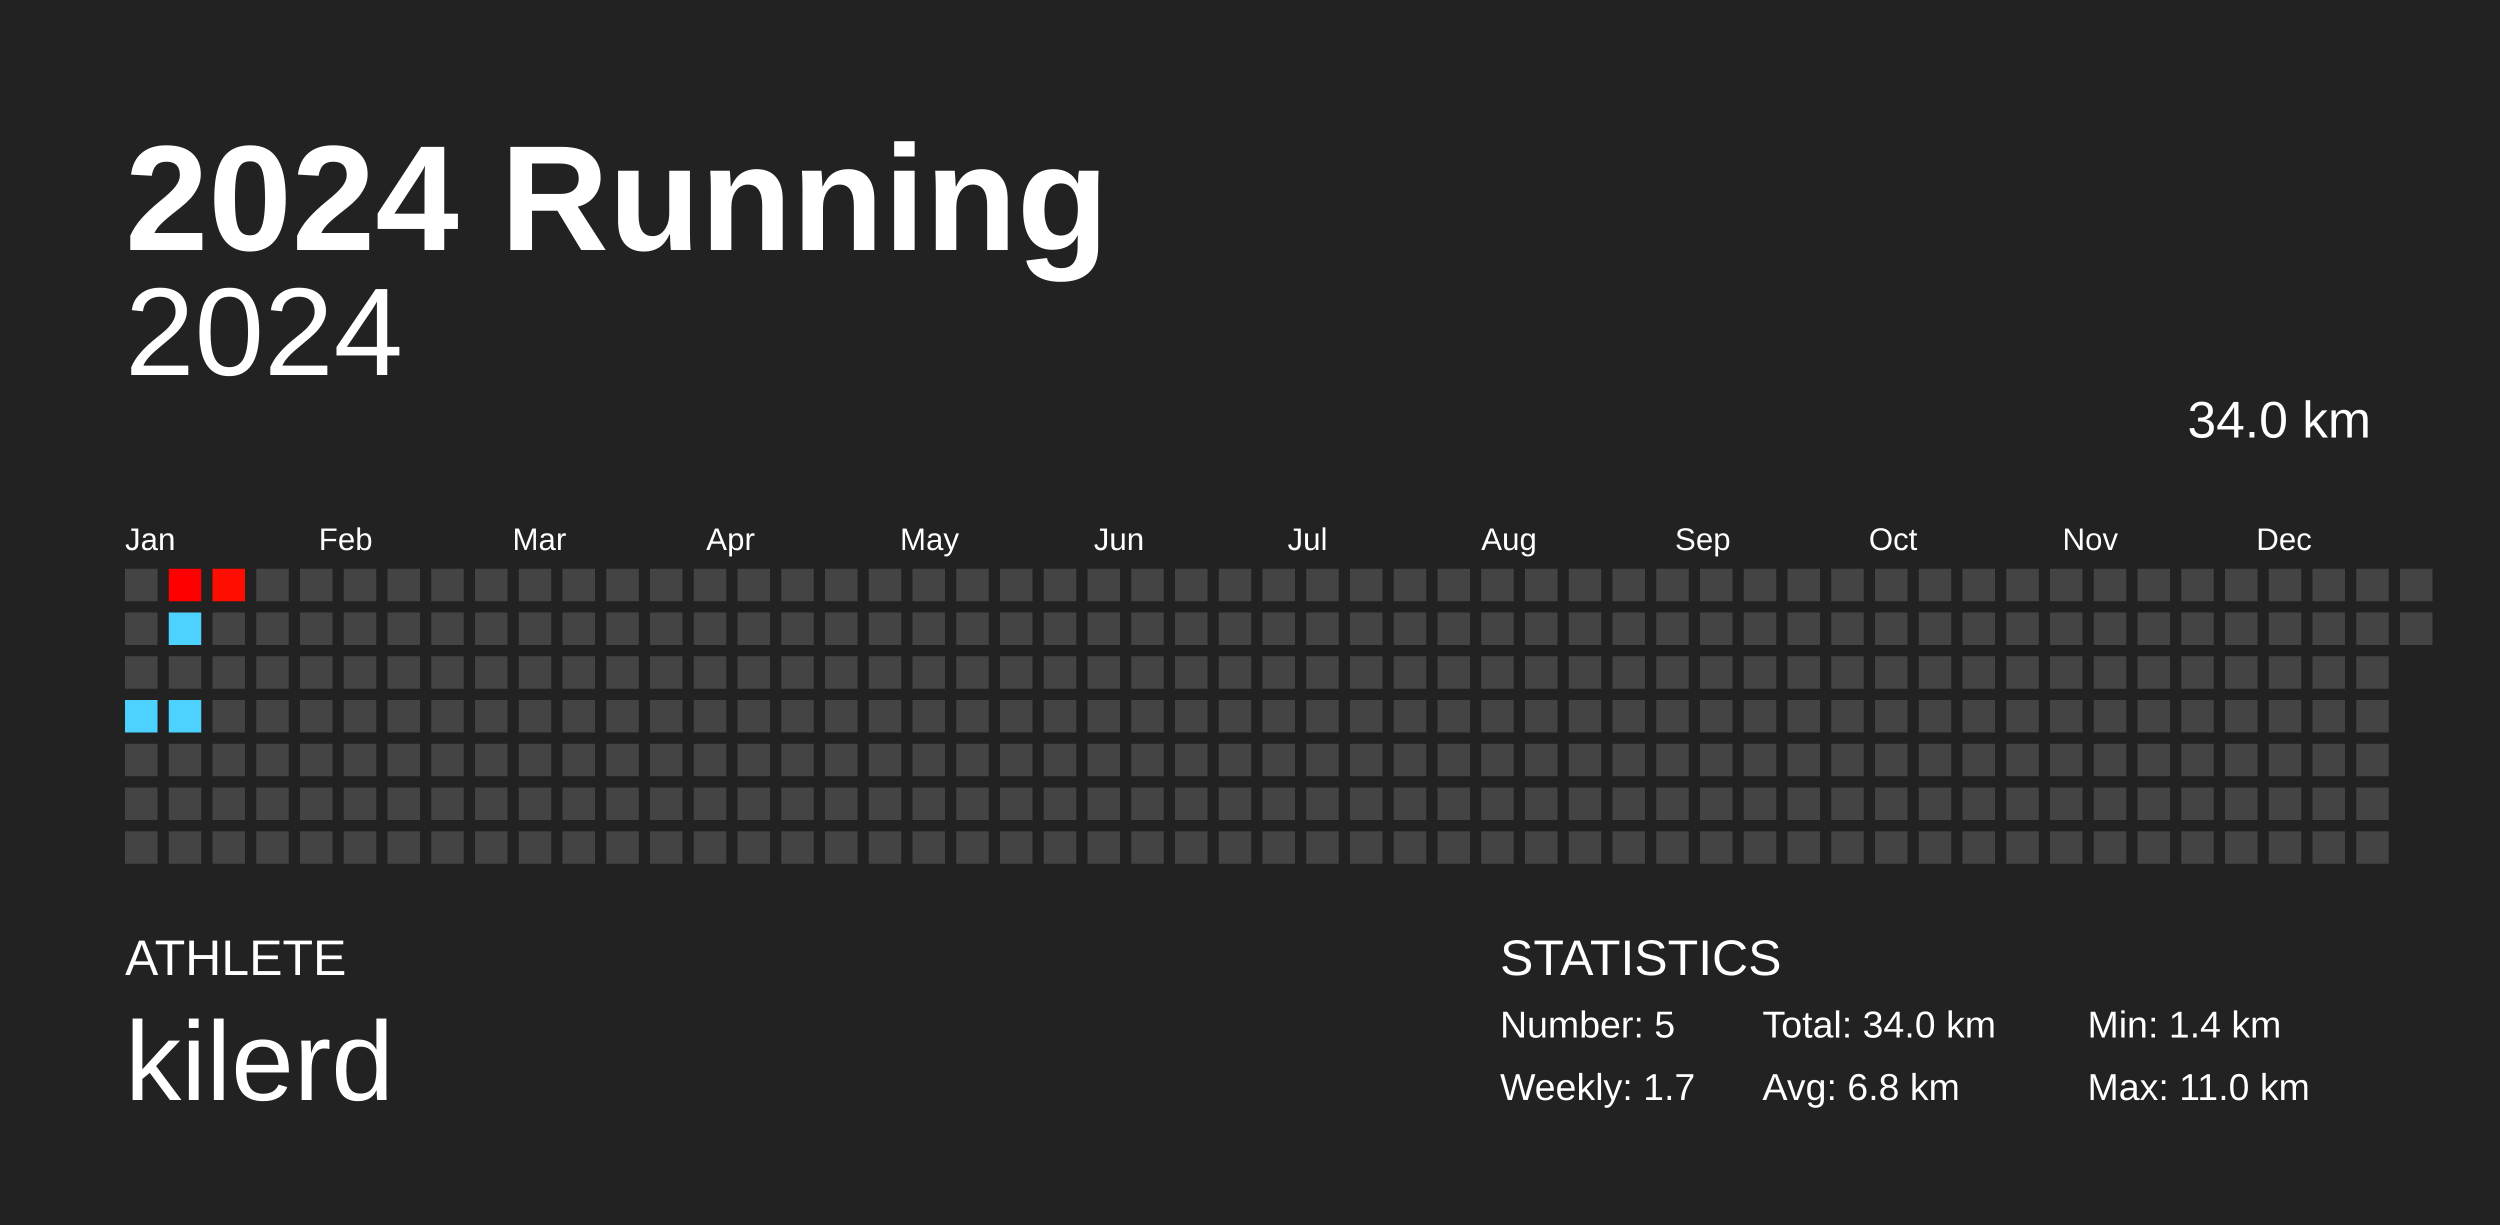
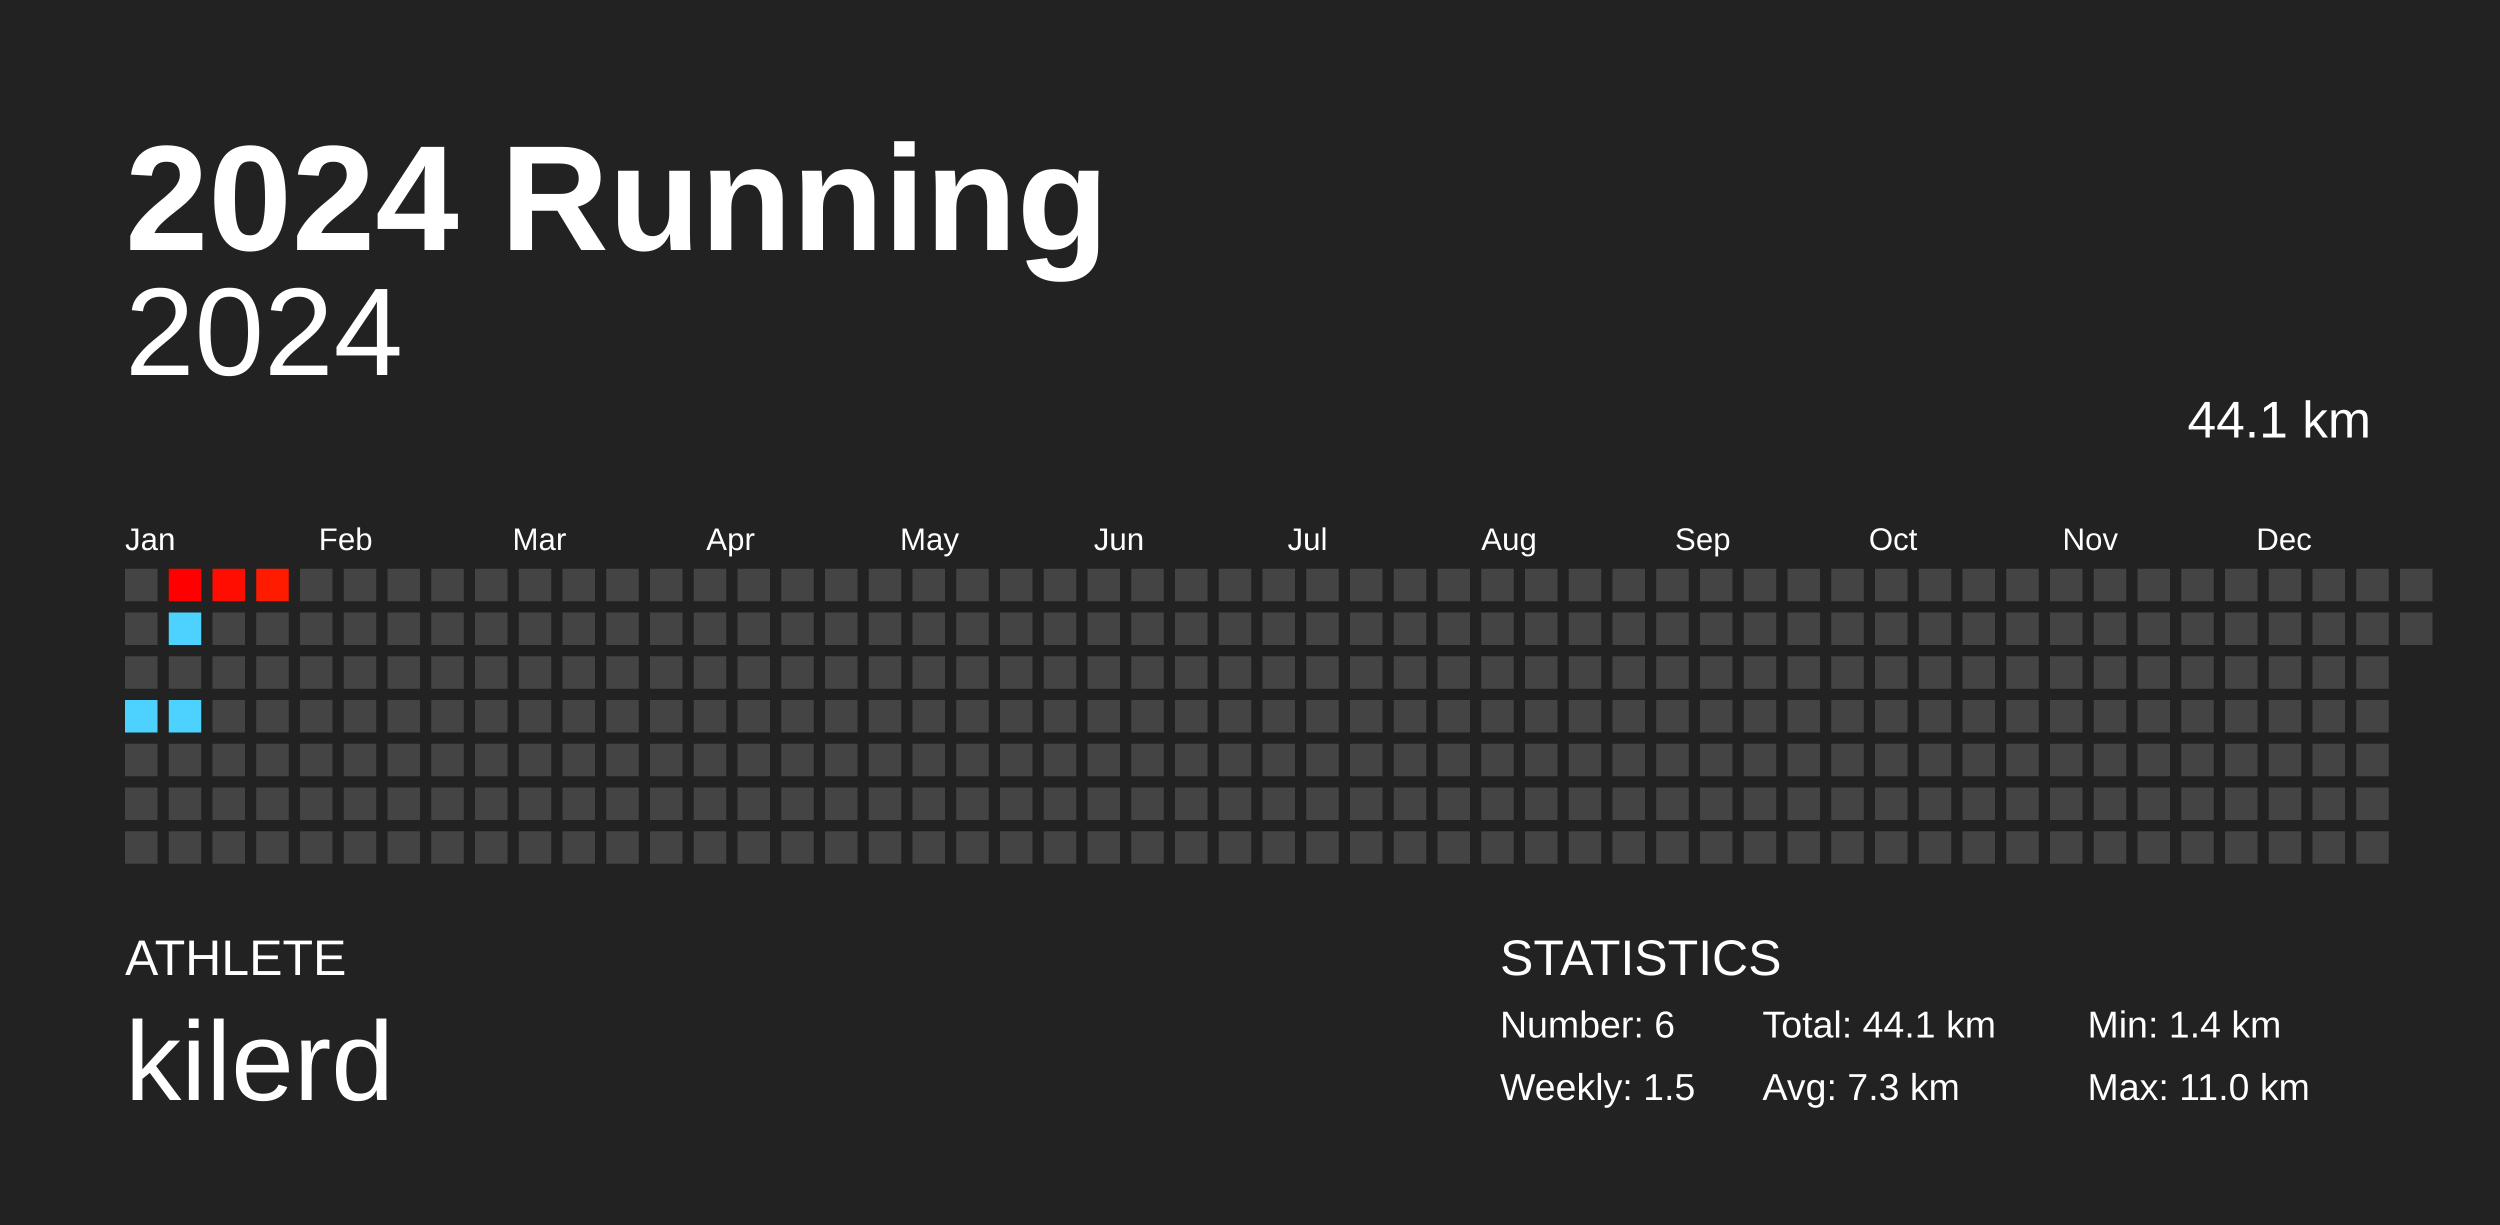
<svg xmlns="http://www.w3.org/2000/svg" baseProfile="full" height="98mm" version="1.1" viewBox="0,0,200,98" width="200mm">
  <defs />
  <rect fill="#222222" height="98" width="200" x="0" y="0" />
  <text fill="#FFFFFF" style="font-size:12px; font-family:Arial; font-weight:bold;" x="10" y="20">2024 Running</text>
  <text fill="#FFFFFF" style="font-size:4px; font-family:Arial" x="10" y="78">ATHLETE</text>
  <text fill="#FFFFFF" style="font-size:9px; font-family:Arial" x="10" y="88">kilerd</text>
  <text fill="#FFFFFF" style="font-size:4px; font-family:Arial" x="120" y="78">STATISTICS</text>
-   <text fill="#FFFFFF" style="font-size:3px; font-family:Arial" x="120" y="83">Number: 5</text>
-   <text fill="#FFFFFF" style="font-size:3px; font-family:Arial" x="120" y="88">Weekly: 1.7</text>
-   <text fill="#FFFFFF" style="font-size:3px; font-family:Arial" x="141" y="83">Total: 34.0 km</text>
-   <text fill="#FFFFFF" style="font-size:3px; font-family:Arial" x="141" y="88">Avg: 6.8 km</text>
+   <text fill="#FFFFFF" style="font-size:3px; font-family:Arial" x="120" y="83">Number: 6</text>
+   <text fill="#FFFFFF" style="font-size:3px; font-family:Arial" x="120" y="88">Weekly: 1.5</text>
+   <text fill="#FFFFFF" style="font-size:3px; font-family:Arial" x="141" y="83">Total: 44.1 km</text>
+   <text fill="#FFFFFF" style="font-size:3px; font-family:Arial" x="141" y="88">Avg: 7.3 km</text>
  <text fill="#FFFFFF" style="font-size:3px; font-family:Arial" x="167" y="83">Min: 1.4 km</text>
  <text fill="#FFFFFF" style="font-size:3px; font-family:Arial" x="167" y="88">Max: 11.0 km</text>
  <text alignment-baseline="hanging" fill="#FFFFFF" style="font-size:10.0px; font-family:Arial;" x="10" y="30">2024</text>
-   <text alignment-baseline="hanging" fill="#FFFFFF" style="font-size:4.125px; font-family:Arial;" x="175" y="35">34.0 km</text>
+   <text alignment-baseline="hanging" fill="#FFFFFF" style="font-size:4.125px; font-family:Arial;" x="175" y="35">44.1 km</text>
  <text fill="#FFFFFF" style="font-size:2.5px; font-family:Arial" x="10.0" y="44">Jan</text>
  <text fill="#FFFFFF" style="font-size:2.5px; font-family:Arial" x="25.5" y="44">Feb</text>
  <text fill="#FFFFFF" style="font-size:2.5px; font-family:Arial" x="41.0" y="44">Mar</text>
  <text fill="#FFFFFF" style="font-size:2.5px; font-family:Arial" x="56.5" y="44">Apr</text>
  <text fill="#FFFFFF" style="font-size:2.5px; font-family:Arial" x="72.0" y="44">May</text>
  <text fill="#FFFFFF" style="font-size:2.5px; font-family:Arial" x="87.5" y="44">Jun</text>
  <text fill="#FFFFFF" style="font-size:2.5px; font-family:Arial" x="103.0" y="44">Jul</text>
  <text fill="#FFFFFF" style="font-size:2.5px; font-family:Arial" x="118.5" y="44">Aug</text>
  <text fill="#FFFFFF" style="font-size:2.5px; font-family:Arial" x="134.0" y="44">Sep</text>
  <text fill="#FFFFFF" style="font-size:2.5px; font-family:Arial" x="149.5" y="44">Oct</text>
  <text fill="#FFFFFF" style="font-size:2.5px; font-family:Arial" x="165.0" y="44">Nov</text>
  <text fill="#FFFFFF" style="font-size:2.5px; font-family:Arial" x="180.5" y="44">Dec</text>
  <rect fill="#444444" height="2.6" width="2.6" x="10.0" y="45.5" />
  <rect fill="#444444" height="2.6" width="2.6" x="10.0" y="49.0" />
  <rect fill="#444444" height="2.6" width="2.6" x="10.0" y="52.5" />
  <rect fill="#4dd2ff" height="2.6" width="2.6" x="10.0" y="56.0" />
  <rect fill="#444444" height="2.6" width="2.6" x="10.0" y="59.5" />
  <rect fill="#444444" height="2.6" width="2.6" x="10.0" y="63.0" />
  <rect fill="#444444" height="2.6" width="2.6" x="10.0" y="66.5" />
  <rect fill="#ff0000" height="2.6" width="2.6" x="13.5" y="45.5" />
  <rect fill="#4dd2ff" height="2.6" width="2.6" x="13.5" y="49.0" />
  <rect fill="#444444" height="2.6" width="2.6" x="13.5" y="52.5" />
  <rect fill="#4dd2ff" height="2.6" width="2.6" x="13.5" y="56.0" />
  <rect fill="#444444" height="2.6" width="2.6" x="13.5" y="59.5" />
  <rect fill="#444444" height="2.6" width="2.6" x="13.5" y="63.0" />
  <rect fill="#444444" height="2.6" width="2.6" x="13.5" y="66.5" />
  <rect fill="#ff0d00" height="2.6" width="2.6" x="17.0" y="45.5" />
  <rect fill="#444444" height="2.6" width="2.6" x="17.0" y="49.0" />
  <rect fill="#444444" height="2.6" width="2.6" x="17.0" y="52.5" />
  <rect fill="#444444" height="2.6" width="2.6" x="17.0" y="56.0" />
  <rect fill="#444444" height="2.6" width="2.6" x="17.0" y="59.5" />
  <rect fill="#444444" height="2.6" width="2.6" x="17.0" y="63.0" />
  <rect fill="#444444" height="2.6" width="2.6" x="17.0" y="66.5" />
-   <rect fill="#444444" height="2.6" width="2.6" x="20.5" y="45.5" />
+   <rect fill="#ff1b00" height="2.6" width="2.6" x="20.5" y="45.5" />
  <rect fill="#444444" height="2.6" width="2.6" x="20.5" y="49.0" />
  <rect fill="#444444" height="2.6" width="2.6" x="20.5" y="52.5" />
  <rect fill="#444444" height="2.6" width="2.6" x="20.5" y="56.0" />
  <rect fill="#444444" height="2.6" width="2.6" x="20.5" y="59.5" />
  <rect fill="#444444" height="2.6" width="2.6" x="20.5" y="63.0" />
  <rect fill="#444444" height="2.6" width="2.6" x="20.5" y="66.5" />
  <rect fill="#444444" height="2.6" width="2.6" x="24.0" y="45.5" />
  <rect fill="#444444" height="2.6" width="2.6" x="24.0" y="49.0" />
  <rect fill="#444444" height="2.6" width="2.6" x="24.0" y="52.5" />
  <rect fill="#444444" height="2.6" width="2.6" x="24.0" y="56.0" />
  <rect fill="#444444" height="2.6" width="2.6" x="24.0" y="59.5" />
  <rect fill="#444444" height="2.6" width="2.6" x="24.0" y="63.0" />
  <rect fill="#444444" height="2.6" width="2.6" x="24.0" y="66.5" />
  <rect fill="#444444" height="2.6" width="2.6" x="27.5" y="45.5" />
  <rect fill="#444444" height="2.6" width="2.6" x="27.5" y="49.0" />
  <rect fill="#444444" height="2.6" width="2.6" x="27.5" y="52.5" />
  <rect fill="#444444" height="2.6" width="2.6" x="27.5" y="56.0" />
  <rect fill="#444444" height="2.6" width="2.6" x="27.5" y="59.5" />
  <rect fill="#444444" height="2.6" width="2.6" x="27.5" y="63.0" />
  <rect fill="#444444" height="2.6" width="2.6" x="27.5" y="66.5" />
  <rect fill="#444444" height="2.6" width="2.6" x="31.0" y="45.5" />
  <rect fill="#444444" height="2.6" width="2.6" x="31.0" y="49.0" />
  <rect fill="#444444" height="2.6" width="2.6" x="31.0" y="52.5" />
  <rect fill="#444444" height="2.6" width="2.6" x="31.0" y="56.0" />
  <rect fill="#444444" height="2.6" width="2.6" x="31.0" y="59.5" />
  <rect fill="#444444" height="2.6" width="2.6" x="31.0" y="63.0" />
  <rect fill="#444444" height="2.6" width="2.6" x="31.0" y="66.5" />
  <rect fill="#444444" height="2.6" width="2.6" x="34.5" y="45.5" />
  <rect fill="#444444" height="2.6" width="2.6" x="34.5" y="49.0" />
  <rect fill="#444444" height="2.6" width="2.6" x="34.5" y="52.5" />
  <rect fill="#444444" height="2.6" width="2.6" x="34.5" y="56.0" />
  <rect fill="#444444" height="2.6" width="2.6" x="34.5" y="59.5" />
  <rect fill="#444444" height="2.6" width="2.6" x="34.5" y="63.0" />
  <rect fill="#444444" height="2.6" width="2.6" x="34.5" y="66.5" />
  <rect fill="#444444" height="2.6" width="2.6" x="38.0" y="45.5" />
  <rect fill="#444444" height="2.6" width="2.6" x="38.0" y="49.0" />
  <rect fill="#444444" height="2.6" width="2.6" x="38.0" y="52.5" />
  <rect fill="#444444" height="2.6" width="2.6" x="38.0" y="56.0" />
  <rect fill="#444444" height="2.6" width="2.6" x="38.0" y="59.5" />
  <rect fill="#444444" height="2.6" width="2.6" x="38.0" y="63.0" />
  <rect fill="#444444" height="2.6" width="2.6" x="38.0" y="66.5" />
  <rect fill="#444444" height="2.6" width="2.6" x="41.5" y="45.5" />
  <rect fill="#444444" height="2.6" width="2.6" x="41.5" y="49.0" />
  <rect fill="#444444" height="2.6" width="2.6" x="41.5" y="52.5" />
  <rect fill="#444444" height="2.6" width="2.6" x="41.5" y="56.0" />
  <rect fill="#444444" height="2.6" width="2.6" x="41.5" y="59.5" />
  <rect fill="#444444" height="2.6" width="2.6" x="41.5" y="63.0" />
  <rect fill="#444444" height="2.6" width="2.6" x="41.5" y="66.5" />
  <rect fill="#444444" height="2.6" width="2.6" x="45.0" y="45.5" />
  <rect fill="#444444" height="2.6" width="2.6" x="45.0" y="49.0" />
  <rect fill="#444444" height="2.6" width="2.6" x="45.0" y="52.5" />
  <rect fill="#444444" height="2.6" width="2.6" x="45.0" y="56.0" />
  <rect fill="#444444" height="2.6" width="2.6" x="45.0" y="59.5" />
  <rect fill="#444444" height="2.6" width="2.6" x="45.0" y="63.0" />
  <rect fill="#444444" height="2.6" width="2.6" x="45.0" y="66.5" />
  <rect fill="#444444" height="2.6" width="2.6" x="48.5" y="45.5" />
  <rect fill="#444444" height="2.6" width="2.6" x="48.5" y="49.0" />
  <rect fill="#444444" height="2.6" width="2.6" x="48.5" y="52.5" />
  <rect fill="#444444" height="2.6" width="2.6" x="48.5" y="56.0" />
  <rect fill="#444444" height="2.6" width="2.6" x="48.5" y="59.5" />
  <rect fill="#444444" height="2.6" width="2.6" x="48.5" y="63.0" />
  <rect fill="#444444" height="2.6" width="2.6" x="48.5" y="66.5" />
  <rect fill="#444444" height="2.6" width="2.6" x="52.0" y="45.5" />
  <rect fill="#444444" height="2.6" width="2.6" x="52.0" y="49.0" />
  <rect fill="#444444" height="2.6" width="2.6" x="52.0" y="52.5" />
  <rect fill="#444444" height="2.6" width="2.6" x="52.0" y="56.0" />
  <rect fill="#444444" height="2.6" width="2.6" x="52.0" y="59.5" />
  <rect fill="#444444" height="2.6" width="2.6" x="52.0" y="63.0" />
  <rect fill="#444444" height="2.6" width="2.6" x="52.0" y="66.5" />
  <rect fill="#444444" height="2.6" width="2.6" x="55.5" y="45.5" />
  <rect fill="#444444" height="2.6" width="2.6" x="55.5" y="49.0" />
  <rect fill="#444444" height="2.6" width="2.6" x="55.5" y="52.5" />
  <rect fill="#444444" height="2.6" width="2.6" x="55.5" y="56.0" />
  <rect fill="#444444" height="2.6" width="2.6" x="55.5" y="59.5" />
  <rect fill="#444444" height="2.6" width="2.6" x="55.5" y="63.0" />
  <rect fill="#444444" height="2.6" width="2.6" x="55.5" y="66.5" />
  <rect fill="#444444" height="2.6" width="2.6" x="59.0" y="45.5" />
  <rect fill="#444444" height="2.6" width="2.6" x="59.0" y="49.0" />
  <rect fill="#444444" height="2.6" width="2.6" x="59.0" y="52.5" />
  <rect fill="#444444" height="2.6" width="2.6" x="59.0" y="56.0" />
  <rect fill="#444444" height="2.6" width="2.6" x="59.0" y="59.5" />
  <rect fill="#444444" height="2.6" width="2.6" x="59.0" y="63.0" />
  <rect fill="#444444" height="2.6" width="2.6" x="59.0" y="66.5" />
  <rect fill="#444444" height="2.6" width="2.6" x="62.5" y="45.5" />
  <rect fill="#444444" height="2.6" width="2.6" x="62.5" y="49.0" />
  <rect fill="#444444" height="2.6" width="2.6" x="62.5" y="52.5" />
  <rect fill="#444444" height="2.6" width="2.6" x="62.5" y="56.0" />
  <rect fill="#444444" height="2.6" width="2.6" x="62.5" y="59.5" />
  <rect fill="#444444" height="2.6" width="2.6" x="62.5" y="63.0" />
  <rect fill="#444444" height="2.6" width="2.6" x="62.5" y="66.5" />
  <rect fill="#444444" height="2.6" width="2.6" x="66.0" y="45.5" />
  <rect fill="#444444" height="2.6" width="2.6" x="66.0" y="49.0" />
  <rect fill="#444444" height="2.6" width="2.6" x="66.0" y="52.5" />
  <rect fill="#444444" height="2.6" width="2.6" x="66.0" y="56.0" />
  <rect fill="#444444" height="2.6" width="2.6" x="66.0" y="59.5" />
  <rect fill="#444444" height="2.6" width="2.6" x="66.0" y="63.0" />
  <rect fill="#444444" height="2.6" width="2.6" x="66.0" y="66.5" />
  <rect fill="#444444" height="2.6" width="2.6" x="69.5" y="45.5" />
  <rect fill="#444444" height="2.6" width="2.6" x="69.5" y="49.0" />
  <rect fill="#444444" height="2.6" width="2.6" x="69.5" y="52.5" />
  <rect fill="#444444" height="2.6" width="2.6" x="69.5" y="56.0" />
  <rect fill="#444444" height="2.6" width="2.6" x="69.5" y="59.5" />
  <rect fill="#444444" height="2.6" width="2.6" x="69.5" y="63.0" />
  <rect fill="#444444" height="2.6" width="2.6" x="69.5" y="66.5" />
  <rect fill="#444444" height="2.6" width="2.6" x="73.0" y="45.5" />
  <rect fill="#444444" height="2.6" width="2.6" x="73.0" y="49.0" />
  <rect fill="#444444" height="2.6" width="2.6" x="73.0" y="52.5" />
  <rect fill="#444444" height="2.6" width="2.6" x="73.0" y="56.0" />
  <rect fill="#444444" height="2.6" width="2.6" x="73.0" y="59.5" />
  <rect fill="#444444" height="2.6" width="2.6" x="73.0" y="63.0" />
  <rect fill="#444444" height="2.6" width="2.6" x="73.0" y="66.5" />
  <rect fill="#444444" height="2.6" width="2.6" x="76.5" y="45.5" />
  <rect fill="#444444" height="2.6" width="2.6" x="76.5" y="49.0" />
  <rect fill="#444444" height="2.6" width="2.6" x="76.5" y="52.5" />
  <rect fill="#444444" height="2.6" width="2.6" x="76.5" y="56.0" />
  <rect fill="#444444" height="2.6" width="2.6" x="76.5" y="59.5" />
  <rect fill="#444444" height="2.6" width="2.6" x="76.5" y="63.0" />
  <rect fill="#444444" height="2.6" width="2.6" x="76.5" y="66.5" />
  <rect fill="#444444" height="2.6" width="2.6" x="80.0" y="45.5" />
  <rect fill="#444444" height="2.6" width="2.6" x="80.0" y="49.0" />
  <rect fill="#444444" height="2.6" width="2.6" x="80.0" y="52.5" />
  <rect fill="#444444" height="2.6" width="2.6" x="80.0" y="56.0" />
  <rect fill="#444444" height="2.6" width="2.6" x="80.0" y="59.5" />
  <rect fill="#444444" height="2.6" width="2.6" x="80.0" y="63.0" />
  <rect fill="#444444" height="2.6" width="2.6" x="80.0" y="66.5" />
  <rect fill="#444444" height="2.6" width="2.6" x="83.5" y="45.5" />
  <rect fill="#444444" height="2.6" width="2.6" x="83.5" y="49.0" />
  <rect fill="#444444" height="2.6" width="2.6" x="83.5" y="52.5" />
  <rect fill="#444444" height="2.6" width="2.6" x="83.5" y="56.0" />
  <rect fill="#444444" height="2.6" width="2.6" x="83.5" y="59.5" />
  <rect fill="#444444" height="2.6" width="2.6" x="83.5" y="63.0" />
  <rect fill="#444444" height="2.6" width="2.6" x="83.5" y="66.5" />
  <rect fill="#444444" height="2.6" width="2.6" x="87.0" y="45.5" />
  <rect fill="#444444" height="2.6" width="2.6" x="87.0" y="49.0" />
  <rect fill="#444444" height="2.6" width="2.6" x="87.0" y="52.5" />
  <rect fill="#444444" height="2.6" width="2.6" x="87.0" y="56.0" />
  <rect fill="#444444" height="2.6" width="2.6" x="87.0" y="59.5" />
  <rect fill="#444444" height="2.6" width="2.6" x="87.0" y="63.0" />
  <rect fill="#444444" height="2.6" width="2.6" x="87.0" y="66.5" />
  <rect fill="#444444" height="2.6" width="2.6" x="90.5" y="45.5" />
  <rect fill="#444444" height="2.6" width="2.6" x="90.5" y="49.0" />
  <rect fill="#444444" height="2.6" width="2.6" x="90.5" y="52.5" />
  <rect fill="#444444" height="2.6" width="2.6" x="90.5" y="56.0" />
  <rect fill="#444444" height="2.6" width="2.6" x="90.5" y="59.5" />
  <rect fill="#444444" height="2.6" width="2.6" x="90.5" y="63.0" />
  <rect fill="#444444" height="2.6" width="2.6" x="90.5" y="66.5" />
  <rect fill="#444444" height="2.6" width="2.6" x="94.0" y="45.5" />
  <rect fill="#444444" height="2.6" width="2.6" x="94.0" y="49.0" />
  <rect fill="#444444" height="2.6" width="2.6" x="94.0" y="52.5" />
  <rect fill="#444444" height="2.6" width="2.6" x="94.0" y="56.0" />
  <rect fill="#444444" height="2.6" width="2.6" x="94.0" y="59.5" />
  <rect fill="#444444" height="2.6" width="2.6" x="94.0" y="63.0" />
  <rect fill="#444444" height="2.6" width="2.6" x="94.0" y="66.5" />
  <rect fill="#444444" height="2.6" width="2.6" x="97.5" y="45.5" />
  <rect fill="#444444" height="2.6" width="2.6" x="97.5" y="49.0" />
  <rect fill="#444444" height="2.6" width="2.6" x="97.5" y="52.5" />
  <rect fill="#444444" height="2.6" width="2.6" x="97.5" y="56.0" />
  <rect fill="#444444" height="2.6" width="2.6" x="97.5" y="59.5" />
  <rect fill="#444444" height="2.6" width="2.6" x="97.5" y="63.0" />
  <rect fill="#444444" height="2.6" width="2.6" x="97.5" y="66.5" />
  <rect fill="#444444" height="2.6" width="2.6" x="101.0" y="45.5" />
  <rect fill="#444444" height="2.6" width="2.6" x="101.0" y="49.0" />
  <rect fill="#444444" height="2.6" width="2.6" x="101.0" y="52.5" />
  <rect fill="#444444" height="2.6" width="2.6" x="101.0" y="56.0" />
  <rect fill="#444444" height="2.6" width="2.6" x="101.0" y="59.5" />
  <rect fill="#444444" height="2.6" width="2.6" x="101.0" y="63.0" />
  <rect fill="#444444" height="2.6" width="2.6" x="101.0" y="66.5" />
  <rect fill="#444444" height="2.6" width="2.6" x="104.5" y="45.5" />
  <rect fill="#444444" height="2.6" width="2.6" x="104.5" y="49.0" />
  <rect fill="#444444" height="2.6" width="2.6" x="104.5" y="52.5" />
  <rect fill="#444444" height="2.6" width="2.6" x="104.5" y="56.0" />
  <rect fill="#444444" height="2.6" width="2.6" x="104.5" y="59.5" />
  <rect fill="#444444" height="2.6" width="2.6" x="104.5" y="63.0" />
  <rect fill="#444444" height="2.6" width="2.6" x="104.5" y="66.5" />
  <rect fill="#444444" height="2.6" width="2.6" x="108.0" y="45.5" />
  <rect fill="#444444" height="2.6" width="2.6" x="108.0" y="49.0" />
  <rect fill="#444444" height="2.6" width="2.6" x="108.0" y="52.5" />
  <rect fill="#444444" height="2.6" width="2.6" x="108.0" y="56.0" />
  <rect fill="#444444" height="2.6" width="2.6" x="108.0" y="59.5" />
  <rect fill="#444444" height="2.6" width="2.6" x="108.0" y="63.0" />
  <rect fill="#444444" height="2.6" width="2.6" x="108.0" y="66.5" />
  <rect fill="#444444" height="2.6" width="2.6" x="111.5" y="45.5" />
  <rect fill="#444444" height="2.6" width="2.6" x="111.5" y="49.0" />
  <rect fill="#444444" height="2.6" width="2.6" x="111.5" y="52.5" />
  <rect fill="#444444" height="2.6" width="2.6" x="111.5" y="56.0" />
  <rect fill="#444444" height="2.6" width="2.6" x="111.5" y="59.5" />
  <rect fill="#444444" height="2.6" width="2.6" x="111.5" y="63.0" />
  <rect fill="#444444" height="2.6" width="2.6" x="111.5" y="66.5" />
  <rect fill="#444444" height="2.6" width="2.6" x="115.0" y="45.5" />
  <rect fill="#444444" height="2.6" width="2.6" x="115.0" y="49.0" />
  <rect fill="#444444" height="2.6" width="2.6" x="115.0" y="52.5" />
  <rect fill="#444444" height="2.6" width="2.6" x="115.0" y="56.0" />
  <rect fill="#444444" height="2.6" width="2.6" x="115.0" y="59.5" />
  <rect fill="#444444" height="2.6" width="2.6" x="115.0" y="63.0" />
  <rect fill="#444444" height="2.6" width="2.6" x="115.0" y="66.5" />
  <rect fill="#444444" height="2.6" width="2.6" x="118.5" y="45.5" />
  <rect fill="#444444" height="2.6" width="2.6" x="118.5" y="49.0" />
  <rect fill="#444444" height="2.6" width="2.6" x="118.5" y="52.5" />
  <rect fill="#444444" height="2.6" width="2.6" x="118.5" y="56.0" />
  <rect fill="#444444" height="2.6" width="2.6" x="118.5" y="59.5" />
  <rect fill="#444444" height="2.6" width="2.6" x="118.5" y="63.0" />
  <rect fill="#444444" height="2.6" width="2.6" x="118.5" y="66.5" />
  <rect fill="#444444" height="2.6" width="2.6" x="122.0" y="45.5" />
  <rect fill="#444444" height="2.6" width="2.6" x="122.0" y="49.0" />
  <rect fill="#444444" height="2.6" width="2.6" x="122.0" y="52.5" />
  <rect fill="#444444" height="2.6" width="2.6" x="122.0" y="56.0" />
  <rect fill="#444444" height="2.6" width="2.6" x="122.0" y="59.5" />
  <rect fill="#444444" height="2.6" width="2.6" x="122.0" y="63.0" />
  <rect fill="#444444" height="2.6" width="2.6" x="122.0" y="66.5" />
  <rect fill="#444444" height="2.6" width="2.6" x="125.5" y="45.5" />
  <rect fill="#444444" height="2.6" width="2.6" x="125.5" y="49.0" />
  <rect fill="#444444" height="2.6" width="2.6" x="125.5" y="52.5" />
  <rect fill="#444444" height="2.6" width="2.6" x="125.5" y="56.0" />
  <rect fill="#444444" height="2.6" width="2.6" x="125.5" y="59.5" />
  <rect fill="#444444" height="2.6" width="2.6" x="125.5" y="63.0" />
  <rect fill="#444444" height="2.6" width="2.6" x="125.5" y="66.5" />
  <rect fill="#444444" height="2.6" width="2.6" x="129.0" y="45.5" />
  <rect fill="#444444" height="2.6" width="2.6" x="129.0" y="49.0" />
  <rect fill="#444444" height="2.6" width="2.6" x="129.0" y="52.5" />
  <rect fill="#444444" height="2.6" width="2.6" x="129.0" y="56.0" />
  <rect fill="#444444" height="2.6" width="2.6" x="129.0" y="59.5" />
  <rect fill="#444444" height="2.6" width="2.6" x="129.0" y="63.0" />
  <rect fill="#444444" height="2.6" width="2.6" x="129.0" y="66.5" />
  <rect fill="#444444" height="2.6" width="2.6" x="132.5" y="45.5" />
  <rect fill="#444444" height="2.6" width="2.6" x="132.5" y="49.0" />
  <rect fill="#444444" height="2.6" width="2.6" x="132.5" y="52.5" />
  <rect fill="#444444" height="2.6" width="2.6" x="132.5" y="56.0" />
  <rect fill="#444444" height="2.6" width="2.6" x="132.5" y="59.5" />
  <rect fill="#444444" height="2.6" width="2.6" x="132.5" y="63.0" />
  <rect fill="#444444" height="2.6" width="2.6" x="132.5" y="66.5" />
  <rect fill="#444444" height="2.6" width="2.6" x="136.0" y="45.5" />
  <rect fill="#444444" height="2.6" width="2.6" x="136.0" y="49.0" />
  <rect fill="#444444" height="2.6" width="2.6" x="136.0" y="52.5" />
  <rect fill="#444444" height="2.6" width="2.6" x="136.0" y="56.0" />
  <rect fill="#444444" height="2.6" width="2.6" x="136.0" y="59.5" />
  <rect fill="#444444" height="2.6" width="2.6" x="136.0" y="63.0" />
  <rect fill="#444444" height="2.6" width="2.6" x="136.0" y="66.5" />
  <rect fill="#444444" height="2.6" width="2.6" x="139.5" y="45.5" />
  <rect fill="#444444" height="2.6" width="2.6" x="139.5" y="49.0" />
  <rect fill="#444444" height="2.6" width="2.6" x="139.5" y="52.5" />
  <rect fill="#444444" height="2.6" width="2.6" x="139.5" y="56.0" />
  <rect fill="#444444" height="2.6" width="2.6" x="139.5" y="59.5" />
  <rect fill="#444444" height="2.6" width="2.6" x="139.5" y="63.0" />
  <rect fill="#444444" height="2.6" width="2.6" x="139.5" y="66.5" />
  <rect fill="#444444" height="2.6" width="2.6" x="143.0" y="45.5" />
  <rect fill="#444444" height="2.6" width="2.6" x="143.0" y="49.0" />
  <rect fill="#444444" height="2.6" width="2.6" x="143.0" y="52.5" />
  <rect fill="#444444" height="2.6" width="2.6" x="143.0" y="56.0" />
  <rect fill="#444444" height="2.6" width="2.6" x="143.0" y="59.5" />
  <rect fill="#444444" height="2.6" width="2.6" x="143.0" y="63.0" />
  <rect fill="#444444" height="2.6" width="2.6" x="143.0" y="66.5" />
  <rect fill="#444444" height="2.6" width="2.6" x="146.5" y="45.5" />
  <rect fill="#444444" height="2.6" width="2.6" x="146.5" y="49.0" />
  <rect fill="#444444" height="2.6" width="2.6" x="146.5" y="52.5" />
  <rect fill="#444444" height="2.6" width="2.6" x="146.5" y="56.0" />
  <rect fill="#444444" height="2.6" width="2.6" x="146.5" y="59.5" />
  <rect fill="#444444" height="2.6" width="2.6" x="146.5" y="63.0" />
  <rect fill="#444444" height="2.6" width="2.6" x="146.5" y="66.5" />
  <rect fill="#444444" height="2.6" width="2.6" x="150.0" y="45.5" />
  <rect fill="#444444" height="2.6" width="2.6" x="150.0" y="49.0" />
  <rect fill="#444444" height="2.6" width="2.6" x="150.0" y="52.5" />
  <rect fill="#444444" height="2.6" width="2.6" x="150.0" y="56.0" />
  <rect fill="#444444" height="2.6" width="2.6" x="150.0" y="59.5" />
  <rect fill="#444444" height="2.6" width="2.6" x="150.0" y="63.0" />
  <rect fill="#444444" height="2.6" width="2.6" x="150.0" y="66.5" />
  <rect fill="#444444" height="2.6" width="2.6" x="153.5" y="45.5" />
  <rect fill="#444444" height="2.6" width="2.6" x="153.5" y="49.0" />
  <rect fill="#444444" height="2.6" width="2.6" x="153.5" y="52.5" />
  <rect fill="#444444" height="2.6" width="2.6" x="153.5" y="56.0" />
  <rect fill="#444444" height="2.6" width="2.6" x="153.5" y="59.5" />
  <rect fill="#444444" height="2.6" width="2.6" x="153.5" y="63.0" />
  <rect fill="#444444" height="2.6" width="2.6" x="153.5" y="66.5" />
  <rect fill="#444444" height="2.6" width="2.6" x="157.0" y="45.5" />
  <rect fill="#444444" height="2.6" width="2.6" x="157.0" y="49.0" />
  <rect fill="#444444" height="2.6" width="2.6" x="157.0" y="52.5" />
  <rect fill="#444444" height="2.6" width="2.6" x="157.0" y="56.0" />
  <rect fill="#444444" height="2.6" width="2.6" x="157.0" y="59.5" />
  <rect fill="#444444" height="2.6" width="2.6" x="157.0" y="63.0" />
  <rect fill="#444444" height="2.6" width="2.6" x="157.0" y="66.5" />
  <rect fill="#444444" height="2.6" width="2.6" x="160.5" y="45.5" />
  <rect fill="#444444" height="2.6" width="2.6" x="160.5" y="49.0" />
  <rect fill="#444444" height="2.6" width="2.6" x="160.5" y="52.5" />
  <rect fill="#444444" height="2.6" width="2.6" x="160.5" y="56.0" />
  <rect fill="#444444" height="2.6" width="2.6" x="160.5" y="59.5" />
  <rect fill="#444444" height="2.6" width="2.6" x="160.5" y="63.0" />
  <rect fill="#444444" height="2.6" width="2.6" x="160.5" y="66.5" />
  <rect fill="#444444" height="2.6" width="2.6" x="164.0" y="45.5" />
  <rect fill="#444444" height="2.6" width="2.6" x="164.0" y="49.0" />
  <rect fill="#444444" height="2.6" width="2.6" x="164.0" y="52.5" />
  <rect fill="#444444" height="2.6" width="2.6" x="164.0" y="56.0" />
  <rect fill="#444444" height="2.6" width="2.6" x="164.0" y="59.5" />
  <rect fill="#444444" height="2.6" width="2.6" x="164.0" y="63.0" />
  <rect fill="#444444" height="2.6" width="2.6" x="164.0" y="66.5" />
  <rect fill="#444444" height="2.6" width="2.6" x="167.5" y="45.5" />
  <rect fill="#444444" height="2.6" width="2.6" x="167.5" y="49.0" />
  <rect fill="#444444" height="2.6" width="2.6" x="167.5" y="52.5" />
  <rect fill="#444444" height="2.6" width="2.6" x="167.5" y="56.0" />
  <rect fill="#444444" height="2.6" width="2.6" x="167.5" y="59.5" />
  <rect fill="#444444" height="2.6" width="2.6" x="167.5" y="63.0" />
  <rect fill="#444444" height="2.6" width="2.6" x="167.5" y="66.5" />
  <rect fill="#444444" height="2.6" width="2.6" x="171.0" y="45.5" />
  <rect fill="#444444" height="2.6" width="2.6" x="171.0" y="49.0" />
  <rect fill="#444444" height="2.6" width="2.6" x="171.0" y="52.5" />
  <rect fill="#444444" height="2.6" width="2.6" x="171.0" y="56.0" />
  <rect fill="#444444" height="2.6" width="2.6" x="171.0" y="59.5" />
  <rect fill="#444444" height="2.6" width="2.6" x="171.0" y="63.0" />
  <rect fill="#444444" height="2.6" width="2.6" x="171.0" y="66.5" />
  <rect fill="#444444" height="2.6" width="2.6" x="174.5" y="45.5" />
  <rect fill="#444444" height="2.6" width="2.6" x="174.5" y="49.0" />
  <rect fill="#444444" height="2.6" width="2.6" x="174.5" y="52.5" />
  <rect fill="#444444" height="2.6" width="2.6" x="174.5" y="56.0" />
  <rect fill="#444444" height="2.6" width="2.6" x="174.5" y="59.5" />
  <rect fill="#444444" height="2.6" width="2.6" x="174.5" y="63.0" />
  <rect fill="#444444" height="2.6" width="2.6" x="174.5" y="66.5" />
  <rect fill="#444444" height="2.6" width="2.6" x="178.0" y="45.5" />
  <rect fill="#444444" height="2.6" width="2.6" x="178.0" y="49.0" />
  <rect fill="#444444" height="2.6" width="2.6" x="178.0" y="52.5" />
  <rect fill="#444444" height="2.6" width="2.6" x="178.0" y="56.0" />
  <rect fill="#444444" height="2.6" width="2.6" x="178.0" y="59.5" />
  <rect fill="#444444" height="2.6" width="2.6" x="178.0" y="63.0" />
  <rect fill="#444444" height="2.6" width="2.6" x="178.0" y="66.5" />
  <rect fill="#444444" height="2.6" width="2.6" x="181.5" y="45.5" />
  <rect fill="#444444" height="2.6" width="2.6" x="181.5" y="49.0" />
  <rect fill="#444444" height="2.6" width="2.6" x="181.5" y="52.5" />
  <rect fill="#444444" height="2.6" width="2.6" x="181.5" y="56.0" />
  <rect fill="#444444" height="2.6" width="2.6" x="181.5" y="59.5" />
  <rect fill="#444444" height="2.6" width="2.6" x="181.5" y="63.0" />
  <rect fill="#444444" height="2.6" width="2.6" x="181.5" y="66.5" />
  <rect fill="#444444" height="2.6" width="2.6" x="185.0" y="45.5" />
  <rect fill="#444444" height="2.6" width="2.6" x="185.0" y="49.0" />
  <rect fill="#444444" height="2.6" width="2.6" x="185.0" y="52.5" />
  <rect fill="#444444" height="2.6" width="2.6" x="185.0" y="56.0" />
  <rect fill="#444444" height="2.6" width="2.6" x="185.0" y="59.5" />
  <rect fill="#444444" height="2.6" width="2.6" x="185.0" y="63.0" />
  <rect fill="#444444" height="2.6" width="2.6" x="185.0" y="66.5" />
  <rect fill="#444444" height="2.6" width="2.6" x="188.5" y="45.5" />
  <rect fill="#444444" height="2.6" width="2.6" x="188.5" y="49.0" />
  <rect fill="#444444" height="2.6" width="2.6" x="188.5" y="52.5" />
  <rect fill="#444444" height="2.6" width="2.6" x="188.5" y="56.0" />
  <rect fill="#444444" height="2.6" width="2.6" x="188.5" y="59.5" />
  <rect fill="#444444" height="2.6" width="2.6" x="188.5" y="63.0" />
  <rect fill="#444444" height="2.6" width="2.6" x="188.5" y="66.5" />
  <rect fill="#444444" height="2.6" width="2.6" x="192.0" y="45.5" />
  <rect fill="#444444" height="2.6" width="2.6" x="192.0" y="49.0" />
</svg>
